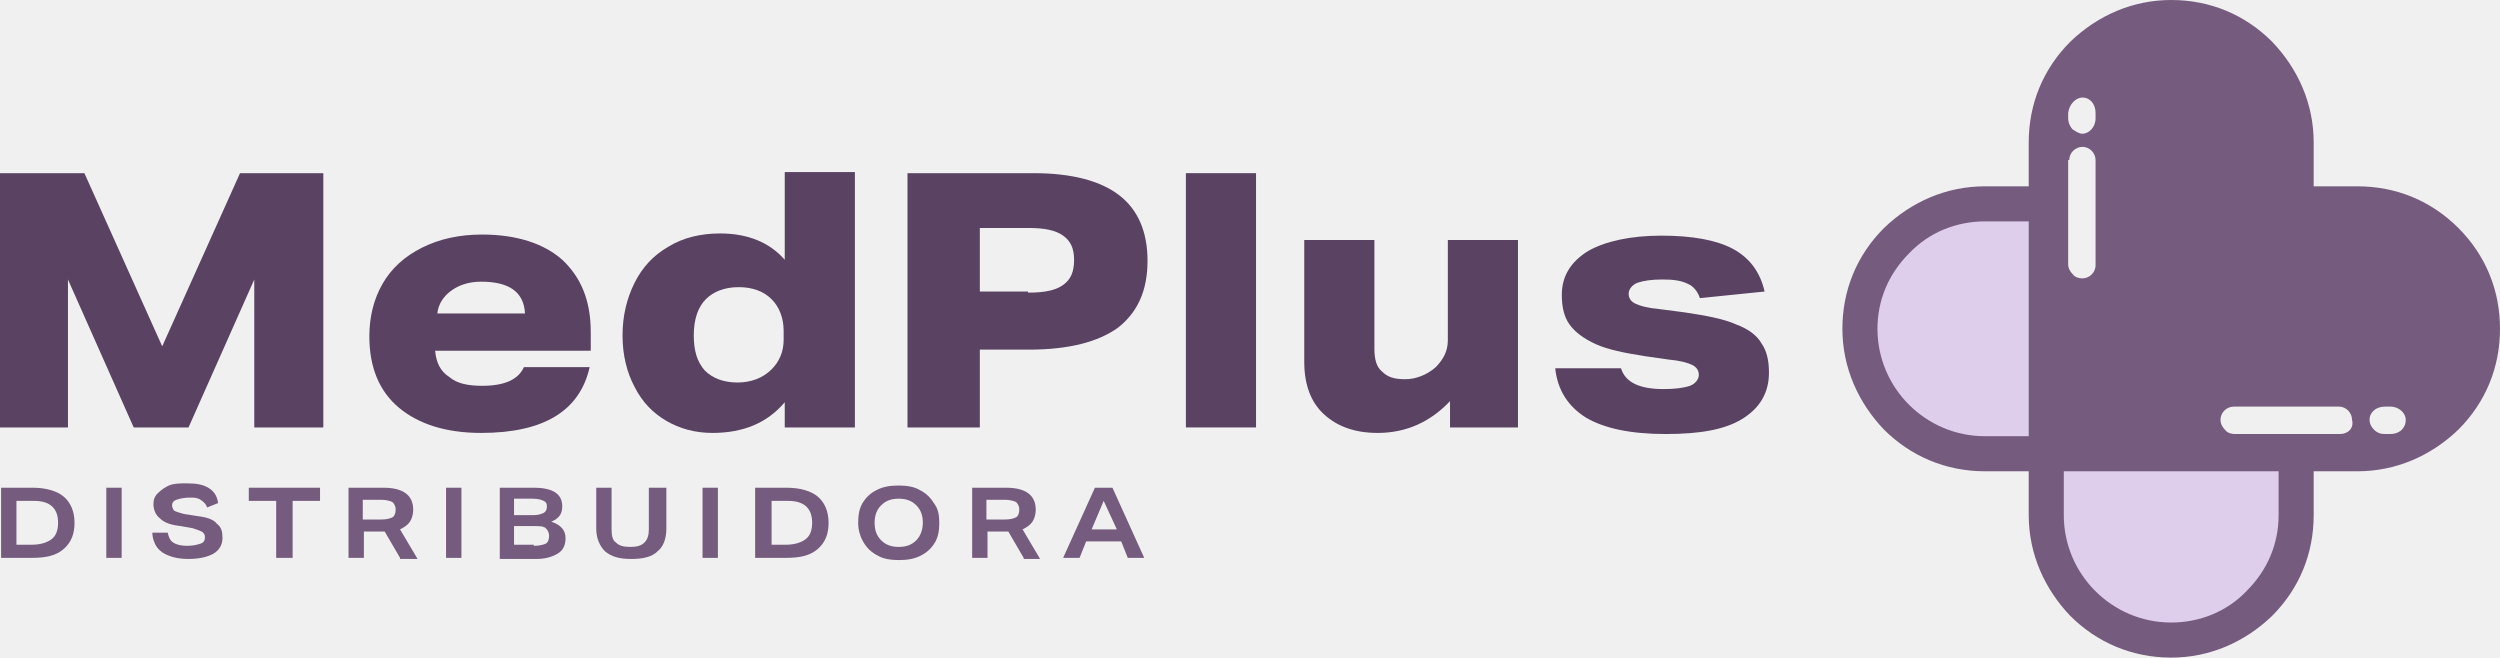
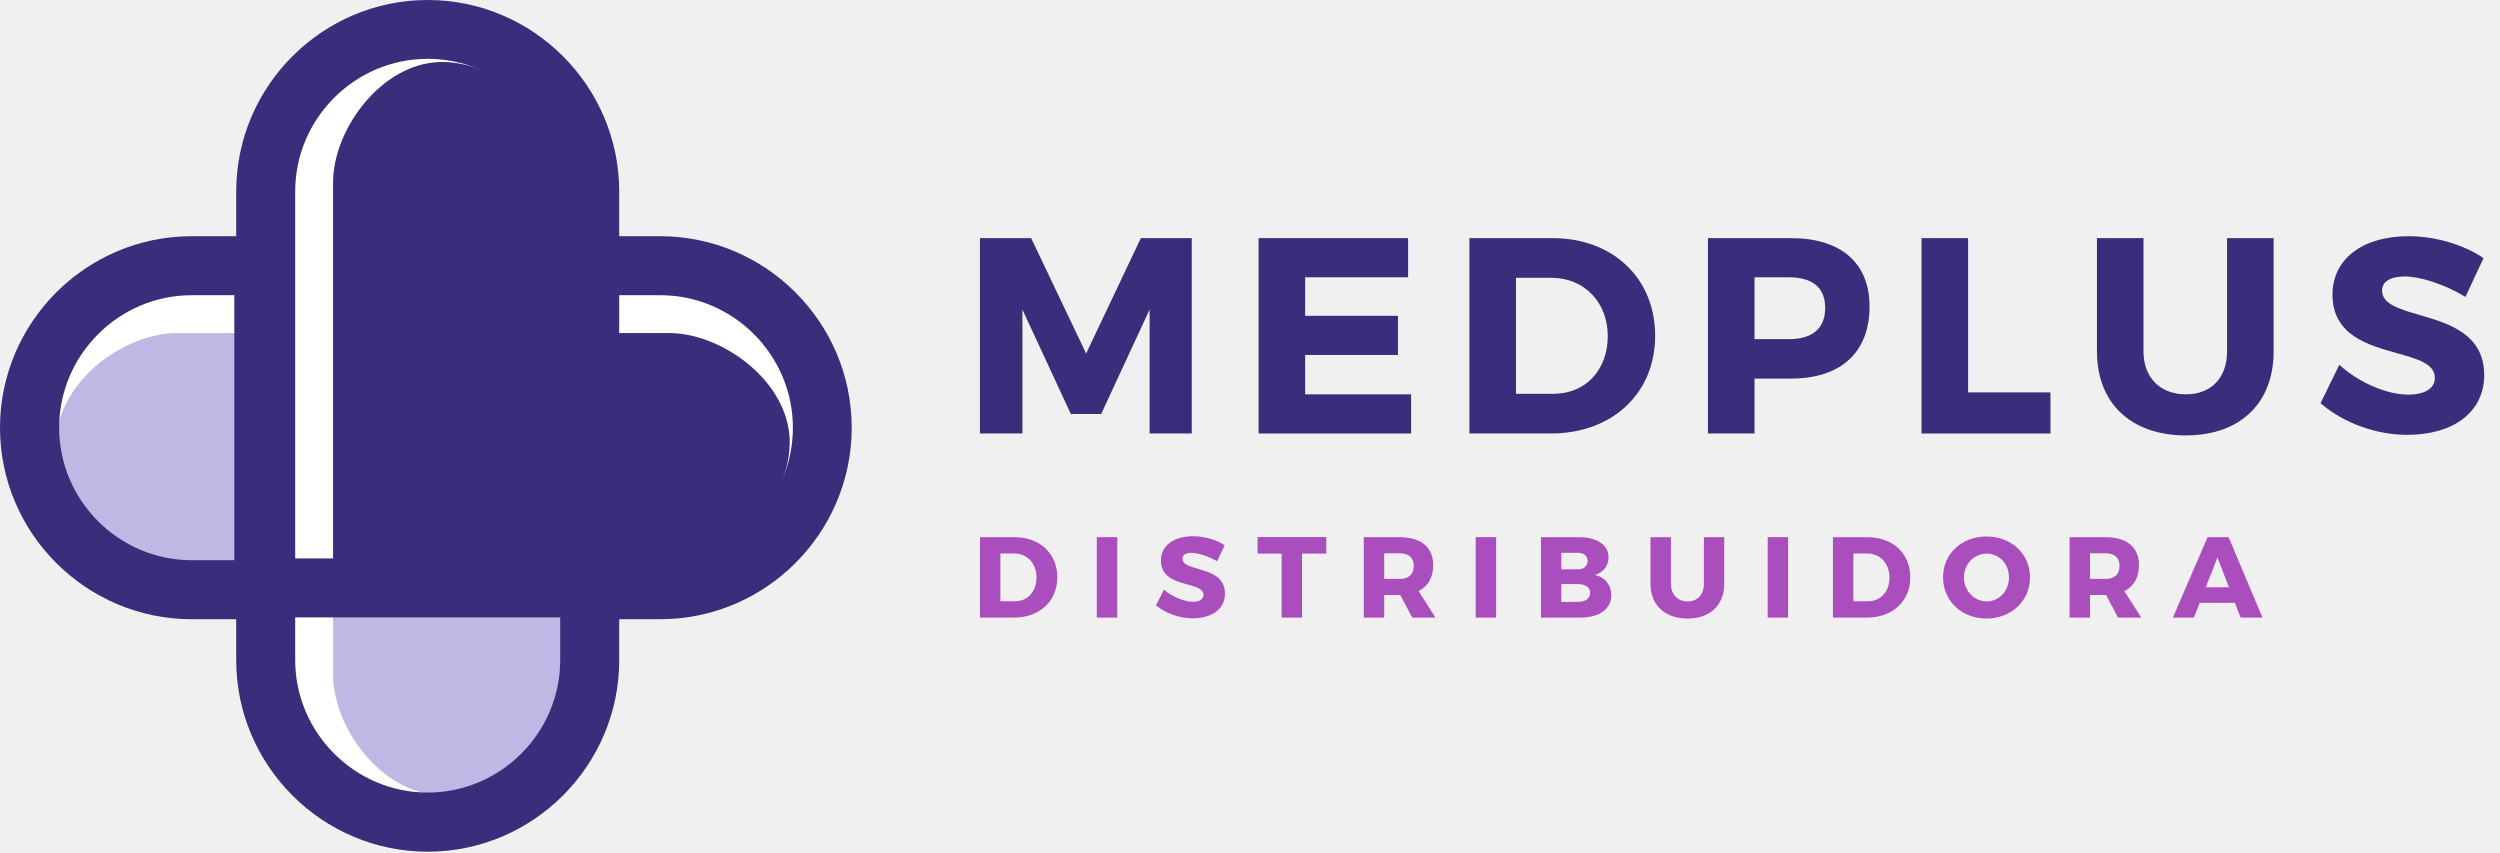
- <svg xmlns="http://www.w3.org/2000/svg" version="1.1" id="Layer_1" x="0px" y="0px" viewBox="0 0 228.1 60" style="enable-background:new 0 0 228.1 60;" xml:space="preserve">
-   <style type="text/css">
- 	.st0{fill:#594262;}
- 	.st1{fill:#755B7E;}
- 	.st2{fill:#DECEEC;}
- </style>
-   <g>
-     <g>
-       <path class="st0" d="M23.2,39V25.5l-6,13.5h-5l-6-13.5V39H0V15.8h7.7l7.1,15.8l7.1-15.8h7.6V39H23.2z" />
-       <path class="st0" d="M39.7,32c0.1,1.1,0.5,1.9,1.3,2.4c0.7,0.6,1.7,0.8,3,0.8c2.1,0,3.3-0.6,3.8-1.7h6c-0.9,4-4.2,6-9.9,6    c-3.2,0-5.7-0.8-7.5-2.3c-1.8-1.5-2.7-3.7-2.7-6.5c0-1.8,0.4-3.4,1.2-4.8c0.8-1.4,2-2.5,3.6-3.3c1.6-0.8,3.4-1.2,5.5-1.2    c3.1,0,5.6,0.8,7.3,2.3c1.7,1.6,2.6,3.7,2.6,6.6V32H39.7z M47.9,28.6c-0.1-2-1.5-2.9-4-2.9c-1.1,0-2,0.3-2.7,0.8    c-0.7,0.5-1.2,1.2-1.3,2.1H47.9z" />
-       <path class="st0" d="M71.6,39v-2.3c-1.6,1.9-3.8,2.8-6.6,2.8c-1.6,0-3-0.4-4.2-1.1c-1.2-0.7-2.2-1.7-2.9-3.1    c-0.7-1.3-1.1-2.9-1.1-4.7c0-1.8,0.4-3.4,1.1-4.8c0.7-1.4,1.7-2.5,3.1-3.3c1.3-0.8,2.9-1.2,4.7-1.2c2.5,0,4.5,0.8,5.9,2.4v-8h6.4    V39H71.6z M71.5,30.2c0-1.2-0.4-2.2-1.1-2.9c-0.7-0.7-1.7-1.1-3-1.1c-1.3,0-2.3,0.4-3,1.1c-0.7,0.7-1.1,1.8-1.1,3.3    c0,1.4,0.3,2.4,1,3.2c0.7,0.7,1.7,1.1,3,1.1c1.2,0,2.3-0.4,3.1-1.2c0.7-0.7,1.1-1.6,1.1-2.7V30.2z" />
-       <path class="st0" d="M82.8,39V15.8h11.5c3.5,0,6.1,0.7,7.8,2c1.7,1.3,2.6,3.3,2.6,6c0,2.7-0.9,4.7-2.7,6.1c-1.8,1.3-4.5,2-8.1,2    h-4.5V39H82.8z M93.8,26.7c1.5,0,2.5-0.2,3.2-0.7c0.7-0.5,1-1.2,1-2.3c0-1-0.3-1.7-1-2.2c-0.7-0.5-1.7-0.7-3.2-0.7h-4.4v5.8H93.8z    " />
-       <path class="st0" d="M108.2,39V15.8h6.4V39H108.2z" />
-       <path class="st0" d="M132.3,39v-2.4c-1.8,1.9-4,2.9-6.6,2.9c-2.1,0-3.7-0.6-4.9-1.7c-1.2-1.1-1.8-2.7-1.8-4.8V21.9h6.4v9.9    c0,1,0.2,1.7,0.7,2.1c0.5,0.5,1.1,0.7,2.1,0.7c1,0,2-0.4,2.8-1.1c0.3-0.3,0.6-0.7,0.8-1.1c0.2-0.4,0.3-0.9,0.3-1.3v-9.2h6.4V39    H132.3z" />
-       <path class="st0" d="M155.1,27.2c-0.2-0.6-0.6-1.1-1.1-1.3c-0.6-0.3-1.3-0.4-2.3-0.4c-1,0-1.7,0.1-2.3,0.3c-0.5,0.2-0.8,0.6-0.8,1    c0,0.4,0.2,0.7,0.6,0.9c0.4,0.2,1.1,0.4,2.2,0.5l2.3,0.3c2,0.3,3.6,0.6,4.7,1.1c1.1,0.4,1.9,1,2.3,1.7c0.5,0.7,0.7,1.6,0.7,2.7    c0,1.8-0.8,3.2-2.4,4.2c-1.6,1-3.9,1.4-7,1.4c-3.2,0-5.6-0.5-7.3-1.5c-1.6-1-2.6-2.5-2.8-4.5h6c0.4,1.3,1.7,1.9,3.9,1.9    c1,0,1.8-0.1,2.4-0.3c0.5-0.2,0.8-0.6,0.8-1c0-0.4-0.2-0.7-0.6-0.9c-0.4-0.2-1.1-0.4-2.2-0.5l-2.1-0.3c-1.9-0.3-3.4-0.6-4.5-1.1    c-1.1-0.5-1.9-1.1-2.4-1.8c-0.5-0.7-0.7-1.6-0.7-2.7c0-1.7,0.8-3,2.4-4c1.6-0.9,3.9-1.4,6.7-1.4c2.8,0,5,0.4,6.5,1.2    c1.5,0.8,2.5,2.1,2.9,3.9L155.1,27.2z" />
-     </g>
-     <g>
-       <path class="st1" d="M0.1,50.9v-6.4H3c1.2,0,2.2,0.3,2.8,0.8c0.6,0.5,1,1.3,1,2.4c0,1-0.3,1.8-1,2.4c-0.7,0.6-1.6,0.8-2.9,0.8H0.1    z M2.9,49.7c0.8,0,1.4-0.2,1.8-0.5c0.4-0.3,0.6-0.8,0.6-1.5c0-1.3-0.7-2-2.2-2H1.5v4H2.9z" />
-       <path class="st1" d="M9.7,50.9v-6.4h1.4v6.4H9.7z" />
-       <path class="st1" d="M18.9,46.3c-0.1-0.3-0.3-0.5-0.6-0.7s-0.6-0.2-1-0.2c-0.5,0-0.9,0.1-1.2,0.2c-0.3,0.1-0.4,0.3-0.4,0.5    c0,0.2,0.1,0.4,0.2,0.5c0.2,0.1,0.5,0.2,0.9,0.3l1.3,0.2c0.8,0.1,1.4,0.3,1.7,0.7c0.4,0.3,0.5,0.7,0.5,1.3c0,0.6-0.3,1.1-0.8,1.4    c-0.5,0.3-1.3,0.5-2.3,0.5c-0.7,0-1.3-0.1-1.8-0.3c-0.5-0.2-0.8-0.4-1.1-0.8c-0.2-0.3-0.4-0.8-0.4-1.3h1.4    c0.1,0.4,0.2,0.7,0.5,0.9c0.3,0.2,0.7,0.3,1.3,0.3c0.5,0,0.9-0.1,1.2-0.2c0.3-0.1,0.4-0.3,0.4-0.6c0-0.2-0.1-0.4-0.3-0.5    c-0.2-0.1-0.5-0.2-0.8-0.3l-1.1-0.2c-0.9-0.1-1.5-0.3-1.9-0.7c-0.4-0.3-0.6-0.8-0.6-1.3c0-0.4,0.1-0.7,0.4-1s0.6-0.5,1-0.7    c0.5-0.2,1-0.2,1.6-0.2c0.9,0,1.5,0.1,2,0.4c0.5,0.3,0.8,0.7,0.9,1.4L18.9,46.3z" />
-       <path class="st1" d="M25.2,50.9v-5.2h-2.5v-1.2h6.5v1.2h-2.5v5.2H25.2z" />
-       <path class="st1" d="M36.5,50.9l-1.4-2.4h-1.9v2.4h-1.4v-6.4H35c1.8,0,2.7,0.7,2.7,2c0,0.4-0.1,0.8-0.3,1.1s-0.5,0.5-0.9,0.7    l1.6,2.7H36.5z M34.8,47.4c0.5,0,0.8-0.1,1-0.2c0.2-0.1,0.3-0.4,0.3-0.7c0-0.3-0.1-0.5-0.3-0.7c-0.2-0.1-0.6-0.2-1-0.2h-1.7v1.8    H34.8z" />
-       <path class="st1" d="M40.7,50.9v-6.4h1.4v6.4H40.7z" />
-       <path class="st1" d="M45.6,50.9v-6.4h3.1c1.8,0,2.6,0.6,2.6,1.7c0,0.7-0.3,1.1-1,1.4c0.9,0.3,1.3,0.8,1.3,1.5    c0,0.6-0.2,1.1-0.7,1.4c-0.5,0.3-1.1,0.5-2,0.5H45.6z M48.7,47c0.4,0,0.7-0.1,0.9-0.2c0.2-0.1,0.3-0.3,0.3-0.6    c0-0.3-0.1-0.4-0.3-0.5c-0.2-0.1-0.5-0.2-1-0.2h-1.7V47H48.7z M48.7,49.8c0.5,0,0.9-0.1,1.1-0.2s0.3-0.4,0.3-0.7    c0-0.3-0.1-0.5-0.3-0.7s-0.6-0.2-1.1-0.2h-1.8v1.7H48.7z" />
-       <path class="st1" d="M59.4,44.5h1.4v3.7c0,1-0.3,1.7-0.8,2.1c-0.5,0.5-1.3,0.7-2.4,0.7c-1.1,0-1.8-0.2-2.4-0.7    c-0.5-0.5-0.8-1.2-0.8-2.1v-3.7h1.4v3.8c0,0.6,0.1,1,0.4,1.2c0.3,0.3,0.7,0.4,1.3,0.4c0.6,0,1-0.1,1.3-0.4    c0.3-0.3,0.4-0.7,0.4-1.2V44.5z" />
-       <path class="st1" d="M64.1,50.9v-6.4h1.4v6.4H64.1z" />
-       <path class="st1" d="M68.9,50.9v-6.4h2.9c1.2,0,2.2,0.3,2.8,0.8c0.6,0.5,1,1.3,1,2.4c0,1-0.3,1.8-1,2.4c-0.7,0.6-1.6,0.8-2.9,0.8    H68.9z M71.7,49.7c0.8,0,1.4-0.2,1.8-0.5c0.4-0.3,0.6-0.8,0.6-1.5c0-1.3-0.7-2-2.2-2h-1.5v4H71.7z" />
-       <path class="st1" d="M85.7,47.7c0,0.7-0.1,1.3-0.4,1.8c-0.3,0.5-0.7,0.9-1.3,1.2c-0.6,0.3-1.2,0.4-2,0.4c-0.7,0-1.4-0.1-1.9-0.4    c-0.6-0.3-1-0.7-1.3-1.2c-0.3-0.5-0.5-1.1-0.5-1.8c0-0.7,0.1-1.3,0.4-1.8c0.3-0.5,0.7-0.9,1.3-1.2c0.6-0.3,1.2-0.4,2-0.4    c0.7,0,1.4,0.1,1.9,0.4c0.6,0.3,1,0.7,1.3,1.2C85.6,46.4,85.7,47,85.7,47.7z M84.2,47.7c0-0.7-0.2-1.2-0.6-1.6    c-0.4-0.4-0.9-0.6-1.6-0.6c-0.7,0-1.2,0.2-1.6,0.6c-0.4,0.4-0.6,0.9-0.6,1.6c0,0.7,0.2,1.2,0.6,1.6c0.4,0.4,0.9,0.6,1.6,0.6    c0.7,0,1.2-0.2,1.6-0.6C84,48.9,84.2,48.3,84.2,47.7z" />
-       <path class="st1" d="M93.4,50.9L92,48.5h-1.9v2.4h-1.4v-6.4h3.1c1.8,0,2.7,0.7,2.7,2c0,0.4-0.1,0.8-0.3,1.1s-0.5,0.5-0.9,0.7    l1.6,2.7H93.4z M91.7,47.4c0.5,0,0.8-0.1,1-0.2c0.2-0.1,0.3-0.4,0.3-0.7c0-0.3-0.1-0.5-0.3-0.7c-0.2-0.1-0.6-0.2-1-0.2h-1.7v1.8    H91.7z" />
-       <path class="st1" d="M102.9,50.9l-0.6-1.5h-3.2l-0.6,1.5H97l2.9-6.4h1.6l2.9,6.4H102.9z M100.7,45.7l-1.1,2.6h2.3L100.7,45.7z" />
-     </g>
-     <g>
-       <g>
-         <g>
-           <path class="st1" d="M181.1,20.2c-2.6,0-5.1,1-6.9,2.9c-1.9,1.9-2.9,4.3-2.9,6.9c0,5.4,4.4,9.8,9.8,9.8l4,0l0-19.6L181.1,20.2z" />
+ <svg xmlns="http://www.w3.org/2000/svg" width="176px" height="60px" viewBox="0 0 176 60" version="1.1">
+   <g id="Page-1" stroke="none" stroke-width="1" fill="none" fill-rule="evenodd">
+     <g id="logo">
+       <g id="medplus" transform="translate(68.98876, 16.62921)" fill="#3A2D7B">
+         <polygon id="Fill-1" points="11.327 0.135 7.475 8.257 3.604 0.135 4.4708307e-14 0.135 4.4708307e-14 13.888 2.988 13.888 2.988 5.163 6.398 12.516 8.533 12.516 11.943 5.163 11.943 13.888 14.912 13.888 14.912 0.135" />
+         <polygon id="Fill-2" points="22.894 11.131 22.894 8.361 29.426 8.361 29.426 5.604 22.894 5.604 22.894 2.891 30.141 2.891 30.141 0.135 19.616 0.135 19.616 13.888 30.353 13.888 30.353 11.131" />
+         <path d="M37.736,2.93 L40.252,2.93 C42.538,2.93 44.198,4.655 44.198,7.031 C44.198,9.422 42.631,11.093 40.387,11.093 L37.736,11.093 L37.736,2.93 Z M40.31,0.135 L34.458,0.135 L34.458,13.888 L40.194,13.888 C44.516,13.888 47.534,11.06 47.534,7.011 C47.534,2.963 44.563,0.135 40.31,0.135 L40.31,0.135 Z" id="Fill-3" />
+         <path d="M59.504,5.04 C59.504,6.864 58.115,7.247 56.949,7.247 L54.53,7.247 L54.53,2.891 L56.949,2.891 C58.115,2.891 59.504,3.264 59.504,5.04 M57.104,0.135 L51.252,0.135 L51.252,13.888 L54.53,13.888 L54.53,10.023 L57.104,10.023 C60.614,10.023 62.627,8.172 62.627,4.944 C62.627,1.888 60.614,0.135 57.104,0.135" id="Fill-5" />
+         <polygon id="Fill-7" points="69.565 10.996 69.565 0.135 66.287 0.135 66.287 13.888 75.363 13.888 75.363 10.996" />
+         <path d="M87.796,0.135 L87.796,8.113 C87.796,9.975 86.684,11.131 84.894,11.131 C83.084,11.131 81.914,9.947 81.914,8.113 L81.914,0.135 L78.636,0.135 L78.636,8.113 C78.636,11.758 81.034,14.023 84.894,14.023 C88.706,14.023 91.075,11.758 91.075,8.113 L91.075,0.135 L87.796,0.135 Z" id="Fill-9" />
+         <path d="M101.34,5.543 C99.928,5.132 98.708,4.778 98.708,3.823 C98.708,2.93 99.833,2.833 100.316,2.833 C101.4,2.833 103.109,3.399 104.471,4.209 L104.578,4.273 L105.851,1.54 L105.769,1.487 C104.353,0.556 102.408,-4.79017575e-14 100.567,-4.79017575e-14 C97.318,-4.79017575e-14 95.218,1.614 95.218,4.113 C95.218,6.969 97.726,7.668 99.742,8.23 C101.182,8.631 102.426,8.978 102.426,9.968 C102.426,10.72 101.734,11.151 100.529,11.151 C99.076,11.151 97.136,10.328 95.811,9.15 L95.7,9.051 L94.379,11.756 L94.446,11.812 C96.049,13.172 98.308,13.984 100.49,13.984 C103.775,13.984 105.897,12.34 105.897,9.795 C105.909,6.871 103.376,6.134 101.34,5.543" id="Fill-11" />
+       </g>
+       <g id="dist" transform="translate(68.98876, 37.75281)" fill="#AA4DBD">
+         <path d="M1.44,4.578 L2.467,4.578 C3.349,4.578 3.98,3.899 3.98,2.904 C3.98,1.901 3.316,1.213 2.402,1.213 L1.44,1.213 L1.44,4.578 Z M2.435,0.065 C4.214,0.065 5.444,1.213 5.444,2.896 C5.444,4.57 4.198,5.727 2.378,5.727 L4.4708307e-14,5.727 L4.4708307e-14,0.065 L2.435,0.065 Z" id="Fill-13" />
+         <polygon id="Fill-15" points="8.227 5.727 9.667 5.727 9.667 0.065 8.227 0.065" />
+         <path d="M17.231,0.631 L16.689,1.755 C16.09,1.407 15.338,1.165 14.877,1.165 C14.505,1.165 14.254,1.302 14.254,1.577 C14.254,2.556 17.247,1.998 17.247,4.044 C17.247,5.177 16.244,5.776 14.982,5.776 C14.036,5.776 13.065,5.42 12.394,4.869 L12.952,3.762 C13.534,4.271 14.408,4.611 14.998,4.611 C15.451,4.611 15.734,4.441 15.734,4.118 C15.734,3.114 12.741,3.713 12.741,1.707 C12.741,0.664 13.639,-7.82395372e-14 14.998,-7.82395372e-14 C15.815,-7.82395372e-14 16.648,0.251 17.231,0.631" id="Fill-17" />
+         <polygon id="Fill-18" points="22.675 1.221 22.675 5.727 21.236 5.727 21.236 1.221 19.545 1.221 19.545 0.057 24.382 0.057 24.382 1.221" />
+         <path d="M29.552,3.001 C30.175,3.001 30.539,2.686 30.539,2.087 C30.539,1.497 30.175,1.198 29.552,1.198 L28.46,1.198 L28.46,3.001 L29.552,3.001 Z M29.592,4.133 L29.552,4.133 L28.46,4.133 L28.46,5.727 L27.02,5.727 L27.02,0.065 L29.552,0.065 C31.048,0.065 31.906,0.777 31.906,2.038 C31.906,2.904 31.542,3.527 30.878,3.858 L32.067,5.727 L30.434,5.727 L29.592,4.133 Z" id="Fill-19" />
+         <polygon id="Fill-20" points="34.899 5.727 36.339 5.727 36.339 0.065 34.899 0.065" />
+         <path d="M40.926,4.619 L42.091,4.619 C42.625,4.619 42.957,4.384 42.957,3.98 C42.957,3.6 42.625,3.365 42.091,3.365 L40.926,3.365 L40.926,4.619 Z M40.926,2.329 L42.091,2.329 C42.512,2.329 42.779,2.103 42.779,1.739 C42.779,1.375 42.512,1.165 42.091,1.165 L40.926,1.165 L40.926,2.329 Z M42.172,0.065 C43.442,0.065 44.251,0.615 44.251,1.48 C44.251,2.079 43.879,2.556 43.28,2.726 C43.992,2.863 44.445,3.422 44.445,4.158 C44.445,5.12 43.604,5.727 42.269,5.727 L39.494,5.727 L39.494,0.065 L42.172,0.065 Z" id="Fill-21" />
+         <path d="M52.397,3.349 C52.397,4.845 51.402,5.792 49.817,5.792 C48.223,5.792 47.204,4.845 47.204,3.349 L47.204,0.065 L48.644,0.065 L48.644,3.349 C48.644,4.117 49.137,4.587 49.825,4.587 C50.504,4.587 50.965,4.117 50.965,3.349 L50.965,0.065 L52.397,0.065 L52.397,3.349 Z" id="Fill-22" />
+         <polygon id="Fill-23" points="55.456 5.727 56.895 5.727 56.895 0.065 55.456 0.065" />
+         <path d="M61.491,4.578 L62.518,4.578 C63.4,4.578 64.031,3.899 64.031,2.904 C64.031,1.901 63.367,1.213 62.453,1.213 L61.491,1.213 L61.491,4.578 Z M62.486,0.065 C64.265,0.065 65.495,1.213 65.495,2.896 C65.495,4.57 64.249,5.727 62.429,5.727 L60.051,5.727 L60.051,0.065 L62.486,0.065 Z" id="Fill-24" />
+         <path d="M69.273,2.896 C69.273,3.85 70.009,4.586 70.875,4.586 C71.749,4.586 72.444,3.85 72.444,2.896 C72.444,1.941 71.749,1.221 70.875,1.221 C70.001,1.221 69.273,1.941 69.273,2.896 M73.924,2.888 C73.924,4.538 72.614,5.792 70.859,5.792 C69.111,5.792 67.801,4.546 67.801,2.888 C67.801,1.238 69.111,0.016 70.859,0.016 C72.614,0.016 73.924,1.246 73.924,2.888" id="Fill-25" />
+         <path d="M79.24,3.001 C79.863,3.001 80.227,2.686 80.227,2.087 C80.227,1.497 79.863,1.198 79.24,1.198 L78.148,1.198 L78.148,3.001 L79.24,3.001 Z M79.28,4.133 L79.24,4.133 L78.148,4.133 L78.148,5.727 L76.708,5.727 L76.708,0.065 L79.24,0.065 C80.736,0.065 81.594,0.777 81.594,2.038 C81.594,2.904 81.23,3.527 80.566,3.858 L81.755,5.727 L80.121,5.727 L79.28,4.133 Z" id="Fill-26" />
+         <path d="M87.119,1.497 L86.294,3.591 L87.929,3.591 L87.119,1.497 Z M85.874,4.684 L85.461,5.727 L83.981,5.727 L86.424,0.065 L87.904,0.065 L90.29,5.727 L88.753,5.727 L88.349,4.684 L85.874,4.684 Z" id="Fill-27" />
+       </g>
+       <g id="plus">
+         <g id="horizontal" transform="translate(0, 16.62921)">
+           <path d="M14.921,1.055 L45.337,1.055 C48.757,1.055 51.864,2.453 54.115,4.704 C56.366,6.955 57.764,10.063 57.764,13.482 C57.764,16.901 56.366,20.008 54.115,22.259 C51.864,24.51 48.757,25.908 45.337,25.908 L14.921,25.908 C11.502,25.908 8.394,24.51 6.143,22.259 C3.892,20.008 2.494,16.901 2.494,13.482 C2.494,10.063 3.892,6.955 6.143,4.704 C8.394,2.453 11.502,1.055 14.921,1.055" id="Fill-28" fill="#FFFFFF" />
+           <path d="M47.104,6.818 C50.843,6.818 55.465,10.199 55.593,14.322 C55.722,18.446 51.607,23.508 47.104,23.428 L19.739,23.428 L19.739,6.818 L47.104,6.818 Z" id="Fill-29" fill="#3A2D7B" />
+           <path d="M12.483,6.818 C8.745,6.818 4.123,10.199 3.995,14.322 C3.866,18.446 7.981,23.508 12.483,23.428 L18.199,23.428 L18.199,6.818 L12.483,6.818 Z" id="Fill-30" fill="#BFB8E5" />
+           <path d="M13.493,4.154 C10.929,4.154 8.598,5.204 6.906,6.895 C5.215,8.587 4.164,10.918 4.164,13.482 C4.164,16.044 5.215,18.376 6.906,20.068 C8.598,21.76 10.929,22.81 13.493,22.81 L16.496,22.81 L16.496,4.154 L13.493,4.154 Z M46.49,4.154 L20.649,4.154 L20.649,22.81 L46.49,22.81 C49.054,22.81 51.386,21.76 53.077,20.068 C54.769,18.376 55.819,16.044 55.819,13.482 C55.819,10.918 54.769,8.587 53.077,6.895 C51.386,5.204 49.054,4.154 46.49,4.154 L46.49,4.154 Z M13.481,4.15148565e-14 L46.479,4.15148565e-14 C50.189,4.15148565e-14 53.56,1.517 56.002,3.959 C58.444,6.401 59.96,9.773 59.96,13.482 C59.96,17.191 58.444,20.562 56.002,23.004 C53.56,25.446 50.189,26.963 46.479,26.963 L13.481,26.963 C9.772,26.963 6.401,25.446 3.958,23.004 C1.517,20.562 6.386901e-15,17.191 6.386901e-15,13.482 C6.386901e-15,9.773 1.517,6.401 3.958,3.959 C6.401,1.517 9.772,4.15148565e-14 13.481,4.15148565e-14 L13.481,4.15148565e-14 Z" id="Fill-31" fill="#3A2D7B" />
        </g>
-         <g>
-           <path class="st1" d="M188.4,47c0,5.4,4.4,9.8,9.8,9.8c2.6,0,5.1-1,6.9-2.9c1.9-1.9,2.9-4.3,2.9-6.9l0-4l-19.6,0L188.4,47z" />
+         <g id="vertical" transform="translate(16.62921, 0)">
+           <path d="M1.055,45.039 L1.055,14.623 C1.055,11.204 2.453,8.097 4.704,5.845 C6.955,3.594 10.063,2.197 13.482,2.197 C16.901,2.197 20.008,3.594 22.259,5.845 C24.51,8.097 25.908,11.204 25.908,14.623 L25.908,45.039 C25.908,48.459 24.51,51.566 22.259,53.817 C20.008,56.068 16.901,57.466 13.482,57.466 C10.063,57.466 6.955,56.068 4.704,53.817 C2.453,51.566 1.055,48.459 1.055,45.039" id="Fill-32" fill="#FFFFFF" />
+           <path d="M6.818,12.856 C6.818,9.118 10.199,4.496 14.322,4.367 C18.446,4.239 23.507,8.354 23.428,12.856 L23.428,40.221 L6.818,40.221 L6.818,12.856 Z" id="Fill-33" fill="#3A2D7B" />
+           <path d="M6.818,47.477 C6.818,51.215 10.199,55.837 14.322,55.966 C18.446,56.095 23.507,51.98 23.428,47.477 L23.428,41.761 L6.818,41.761 L6.818,47.477 Z" id="Fill-34" fill="#BFB8E5" />
+           <path d="M4.153,46.468 C4.153,49.031 5.204,51.363 6.895,53.055 C8.586,54.746 10.918,55.796 13.482,55.796 C16.044,55.796 18.376,54.746 20.068,53.055 C21.76,51.363 22.81,49.031 22.81,46.468 L22.81,43.464 L4.153,43.464 L4.153,46.468 Z M4.153,13.47 L4.153,39.311 L22.81,39.311 L22.81,13.47 C22.81,10.906 21.76,8.575 20.068,6.883 C18.376,5.191 16.044,4.141 13.482,4.141 C10.918,4.141 8.586,5.191 6.895,6.883 C5.204,8.575 4.153,10.906 4.153,13.47 L4.153,13.47 Z M-7.98362624e-15,46.479 L-7.98362624e-15,13.481 C-7.98362624e-15,9.771 1.516,6.401 3.959,3.958 C6.401,1.516 9.773,-1.46898723e-13 13.482,-1.46898723e-13 C17.191,-1.46898723e-13 20.562,1.516 23.004,3.958 C25.446,6.401 26.963,9.771 26.963,13.481 L26.963,46.479 C26.963,50.189 25.446,53.56 23.004,56.002 C20.562,58.444 17.191,59.96 13.482,59.96 C9.773,59.96 6.401,58.444 3.959,56.002 C1.516,53.56 -7.98362624e-15,50.189 -7.98362624e-15,46.479 L-7.98362624e-15,46.479 Z" id="Fill-35" fill="#3A2D7B" />
        </g>
-         <g>
-           <path class="st1" d="M224.3,20.8c-2.5-2.5-5.7-3.8-9.2-3.8h-4v-4c0-3.5-1.4-6.7-3.8-9.2c-2.5-2.5-5.7-3.8-9.2-3.8      c-3.5,0-6.7,1.4-9.2,3.8c-2.5,2.5-3.8,5.7-3.8,9.2v4h-4c-3.5,0-6.7,1.4-9.2,3.8c-2.5,2.5-3.8,5.7-3.8,9.2c0,3.6,1.5,6.8,3.8,9.2      c2.4,2.4,5.6,3.8,9.2,3.8h4v4c0,3.6,1.5,6.8,3.8,9.2c2.4,2.4,5.6,3.8,9.2,3.8c3.5,0,6.7-1.4,9.2-3.8c2.5-2.5,3.8-5.7,3.8-9.2v-4      h4c3.5,0,6.7-1.4,9.2-3.8c2.5-2.5,3.8-5.7,3.8-9.2C228.1,26.5,226.8,23.3,224.3,20.8z M190,8.9c0.7,0,1.2,0.6,1.2,1.4l0,0.5      c0,0.8-0.6,1.4-1.2,1.4c-0.3,0-0.6-0.2-0.9-0.4c-0.2-0.2-0.4-0.6-0.4-1l0-0.5C188.8,9.5,189.4,8.9,190,8.9z M188.8,14.6      c0-0.7,0.6-1.2,1.2-1.2c0.7,0,1.2,0.6,1.2,1.2l0,0.9l0,2.9l0,5.8c0,0.7-0.6,1.2-1.2,1.2c-0.3,0-0.7-0.1-0.9-0.4      c-0.2-0.2-0.4-0.5-0.4-0.9v-5.8v-2.9V14.6z M213.5,39.6h-0.9h-2.9h-5.8c-0.3,0-0.7-0.1-0.9-0.4c-0.2-0.2-0.4-0.5-0.4-0.9      c0-0.7,0.6-1.2,1.2-1.2l5.8,0l2.9,0l0.9,0c0.7,0,1.2,0.6,1.2,1.2C214.8,39.1,214.2,39.6,213.5,39.6z M218.1,39.6l-0.5,0      c-0.4,0-0.7-0.1-1-0.4c-0.2-0.2-0.4-0.5-0.4-0.9c0-0.7,0.6-1.2,1.4-1.2l0.5,0c0.8,0,1.4,0.6,1.4,1.2      C219.5,39.1,218.9,39.6,218.1,39.6z" />
-         </g>
-       </g>
-       <g>
-         <path class="st2" d="M185.1,20.2l-4,0c-2.6,0-5.1,1-6.9,2.9c-1.9,1.9-2.9,4.3-2.9,6.9c0,5.4,4.4,9.8,9.8,9.8l4,0L185.1,20.2z" />
-       </g>
-       <g>
-         <path class="st2" d="M207.9,43l-19.6,0l0,4c0,5.4,4.4,9.8,9.8,9.8c2.6,0,5.1-1,6.9-2.9c1.9-1.9,2.9-4.3,2.9-6.9L207.9,43z" />
      </g>
    </g>
  </g>
</svg>
